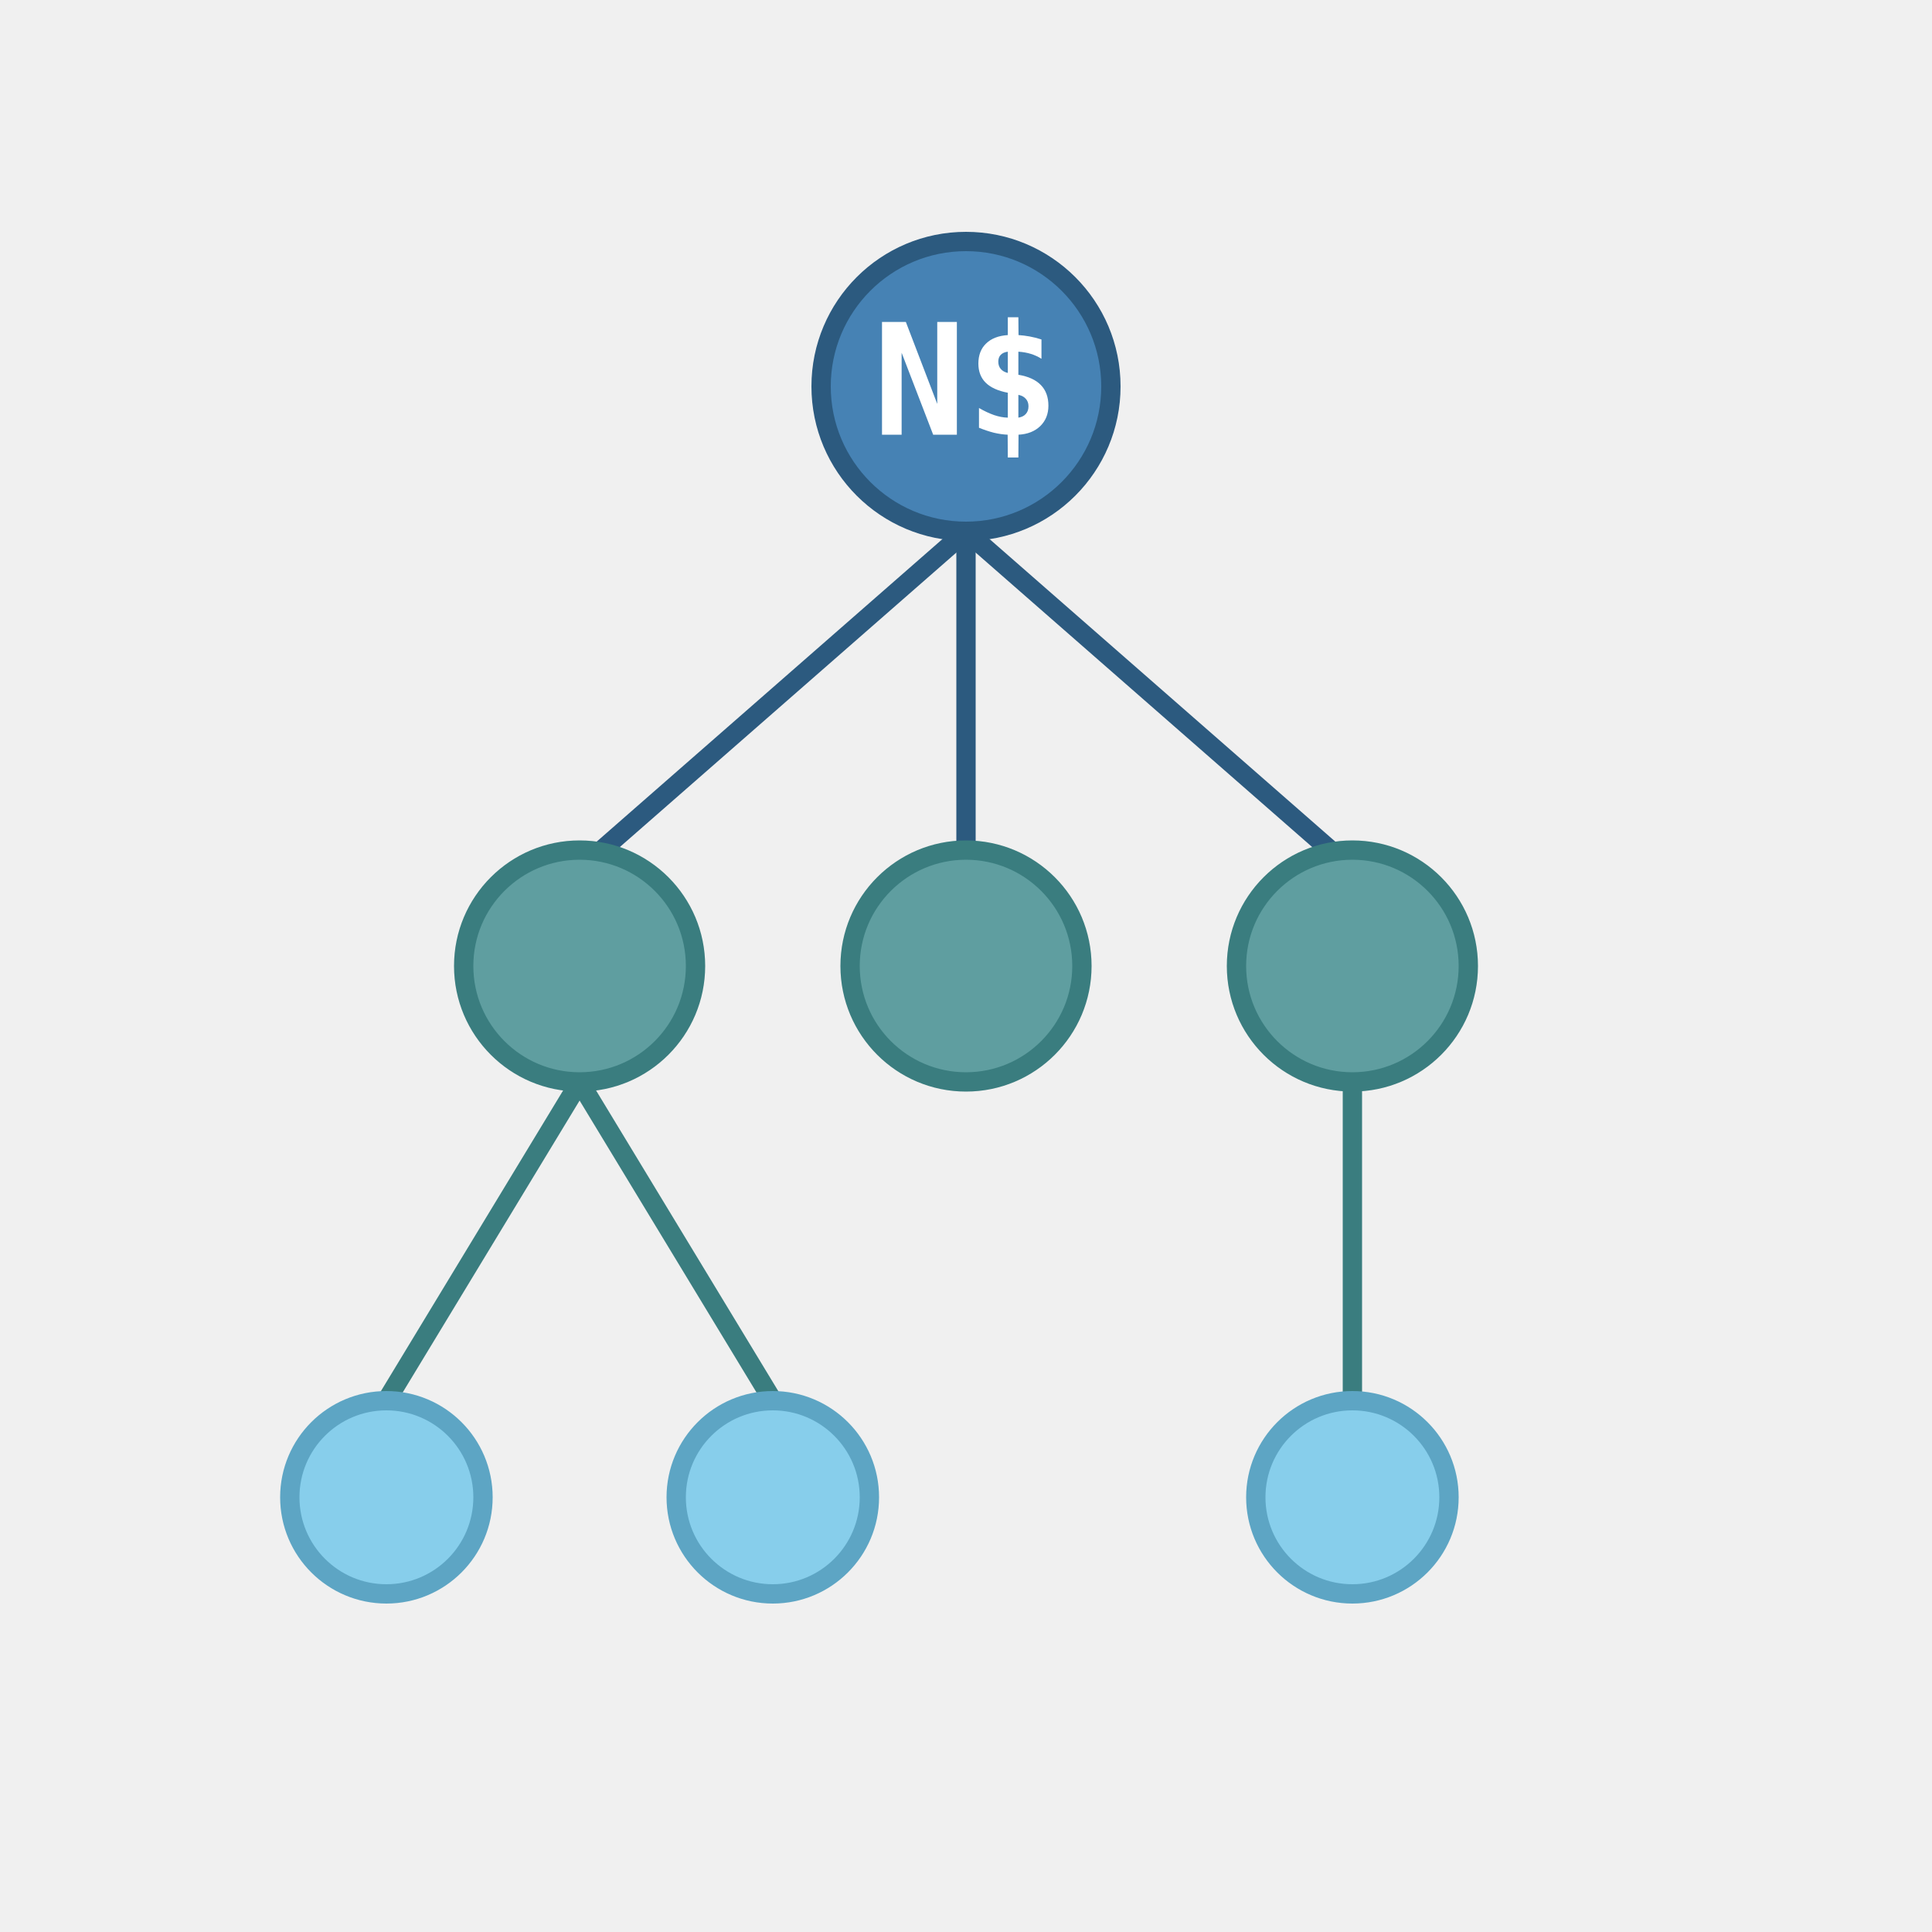
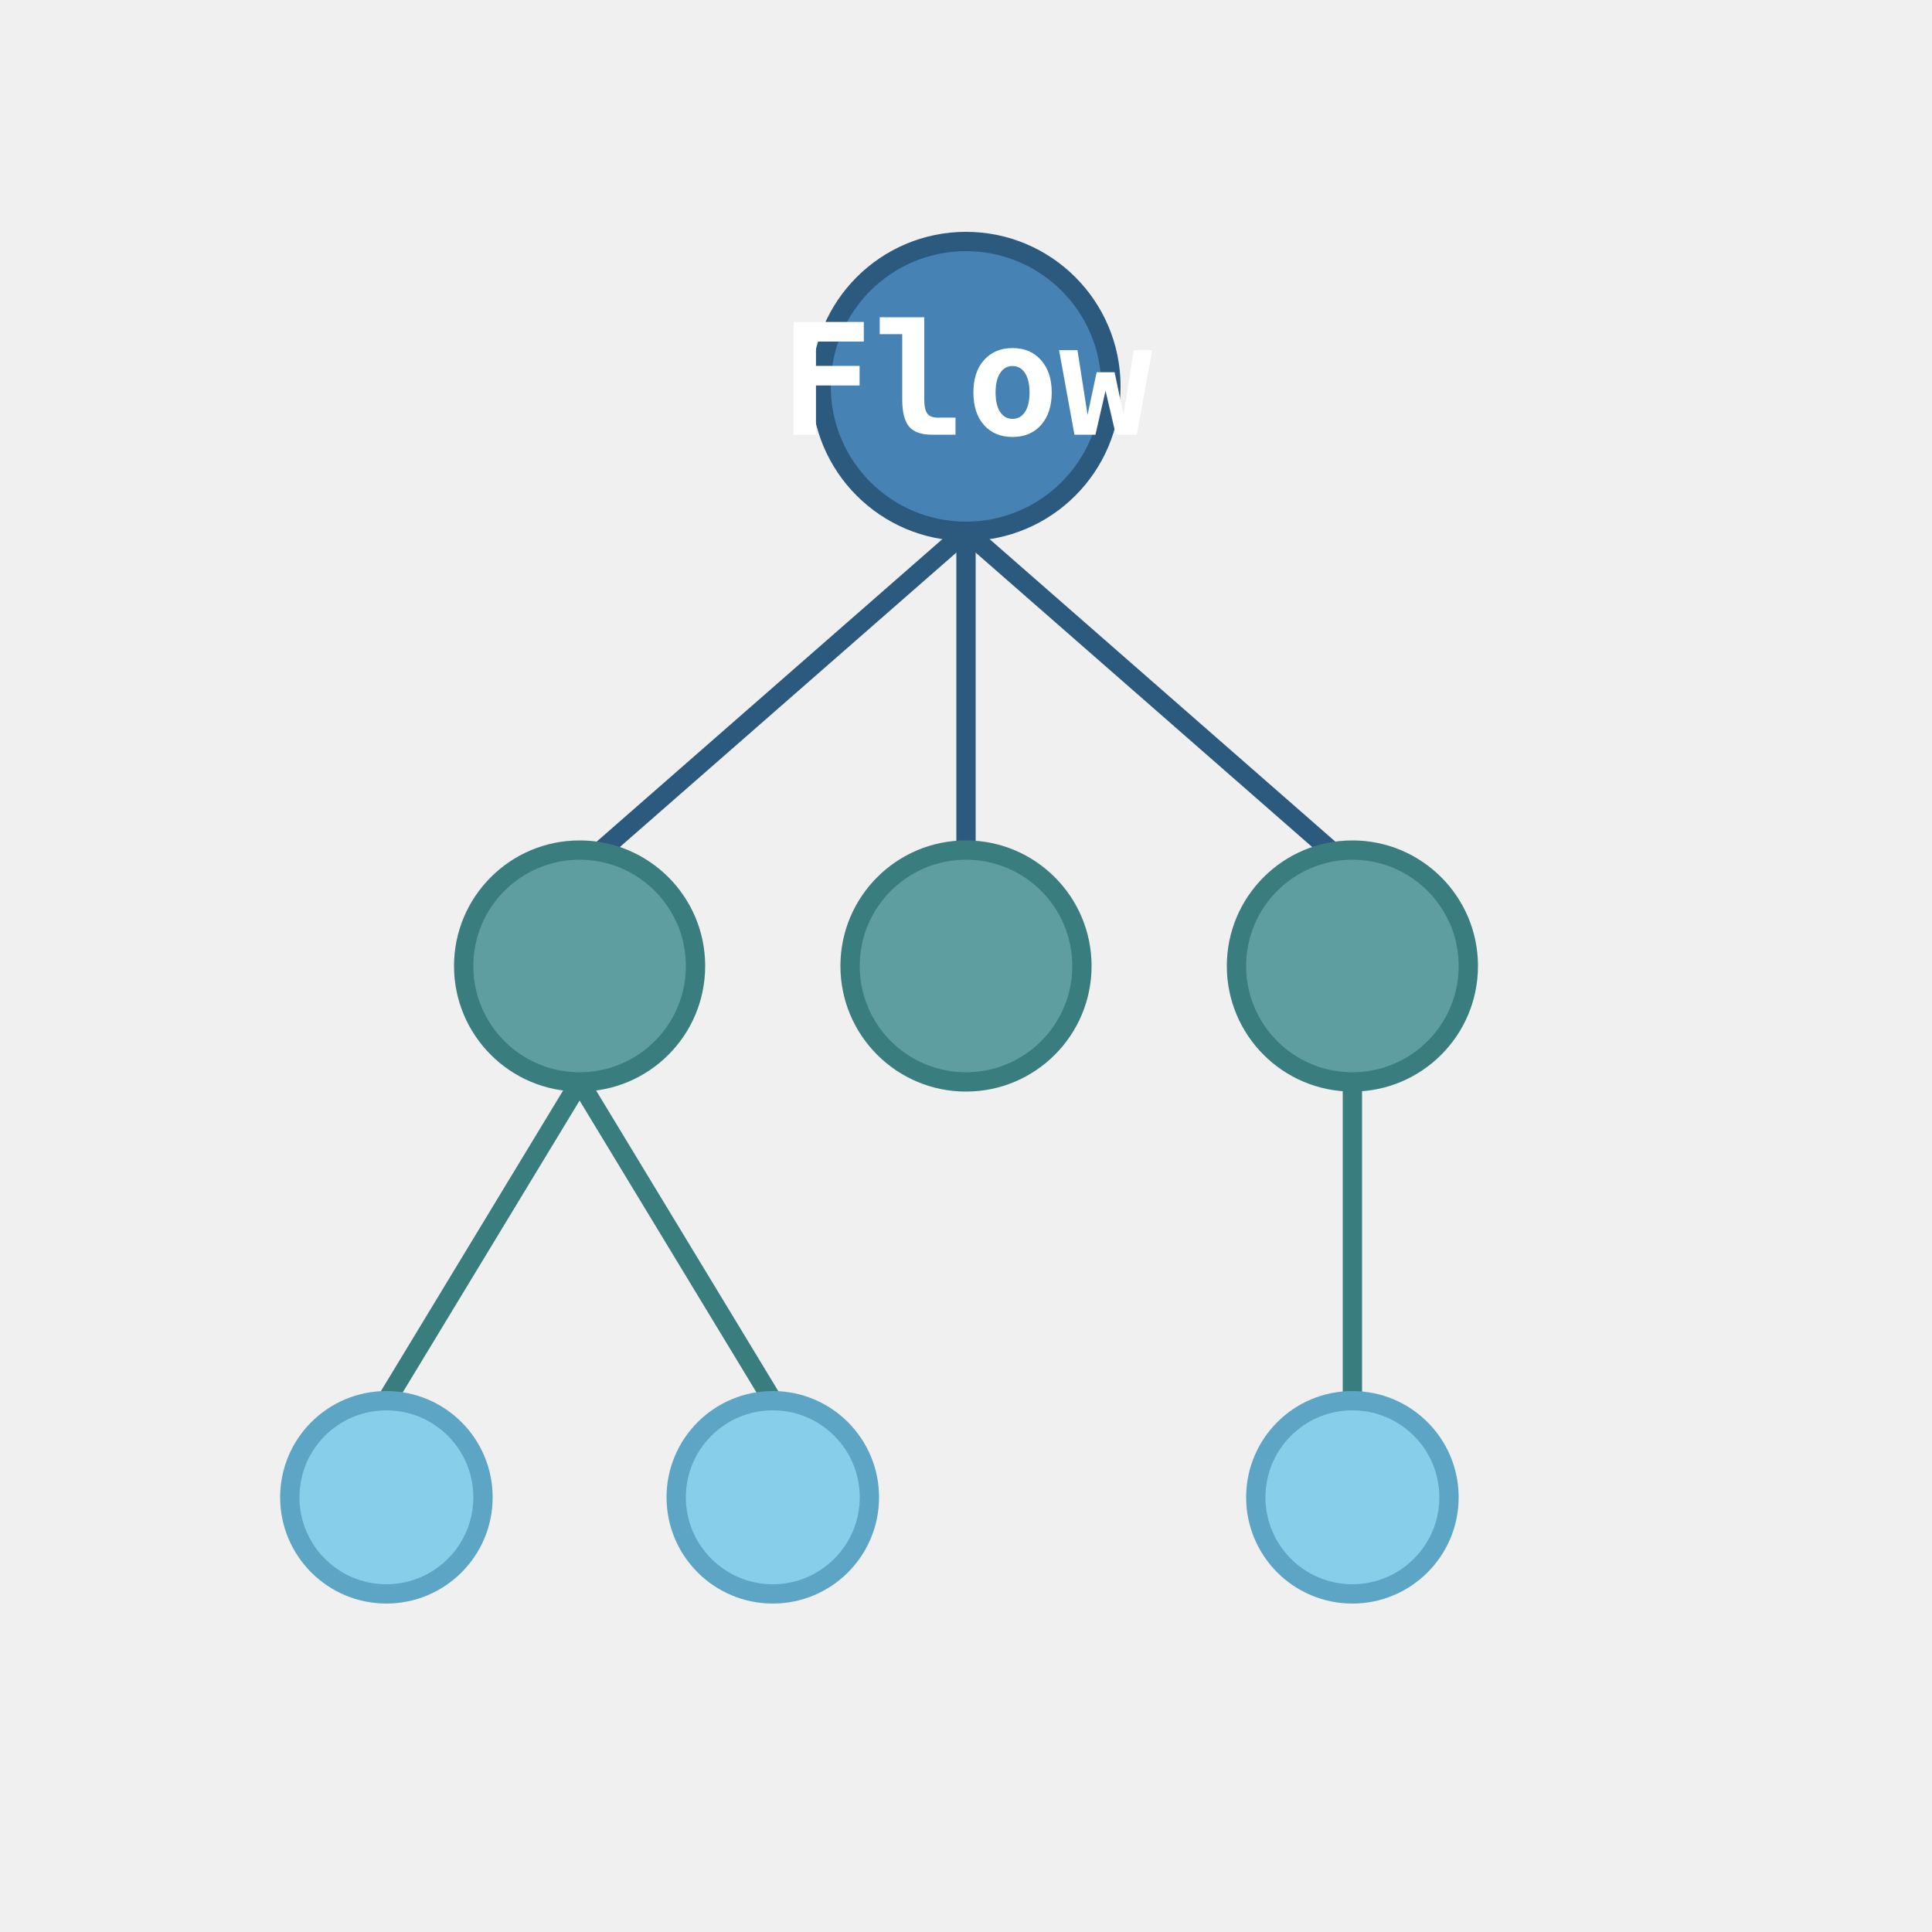
<svg xmlns="http://www.w3.org/2000/svg" width="200" height="200" viewBox="0 0 200 200">
  <circle cx="100" cy="40" r="15" fill="#4682b4" stroke="#2c5a7f" stroke-width="2" />
  <line x1="100" y1="55" x2="60" y2="90" stroke="#2c5a7f" stroke-width="2" />
  <line x1="100" y1="55" x2="100" y2="90" stroke="#2c5a7f" stroke-width="2" />
  <line x1="100" y1="55" x2="140" y2="90" stroke="#2c5a7f" stroke-width="2" />
  <circle cx="60" cy="100" r="12" fill="#5f9ea0" stroke="#3a7d7f" stroke-width="2" />
  <circle cx="100" cy="100" r="12" fill="#5f9ea0" stroke="#3a7d7f" stroke-width="2" />
  <circle cx="140" cy="100" r="12" fill="#5f9ea0" stroke="#3a7d7f" stroke-width="2" />
  <line x1="60" y1="112" x2="40" y2="145" stroke="#3a7d7f" stroke-width="2" />
  <line x1="60" y1="112" x2="80" y2="145" stroke="#3a7d7f" stroke-width="2" />
  <line x1="140" y1="112" x2="140" y2="145" stroke="#3a7d7f" stroke-width="2" />
  <circle cx="40" cy="155" r="10" fill="#87ceeb" stroke="#5da5c4" stroke-width="2" />
  <circle cx="80" cy="155" r="10" fill="#87ceeb" stroke="#5da5c4" stroke-width="2" />
  <circle cx="140" cy="155" r="10" fill="#87ceeb" stroke="#5da5c4" stroke-width="2" />
-   <text x="100" y="45" font-family="monospace" font-size="16" font-weight="bold" fill="white" text-anchor="middle">N$</text>
+   <text x="100" y="45" font-family="monospace" font-size="16" font-weight="bold" fill="white" text-anchor="middle">Flow</text>
</svg>
